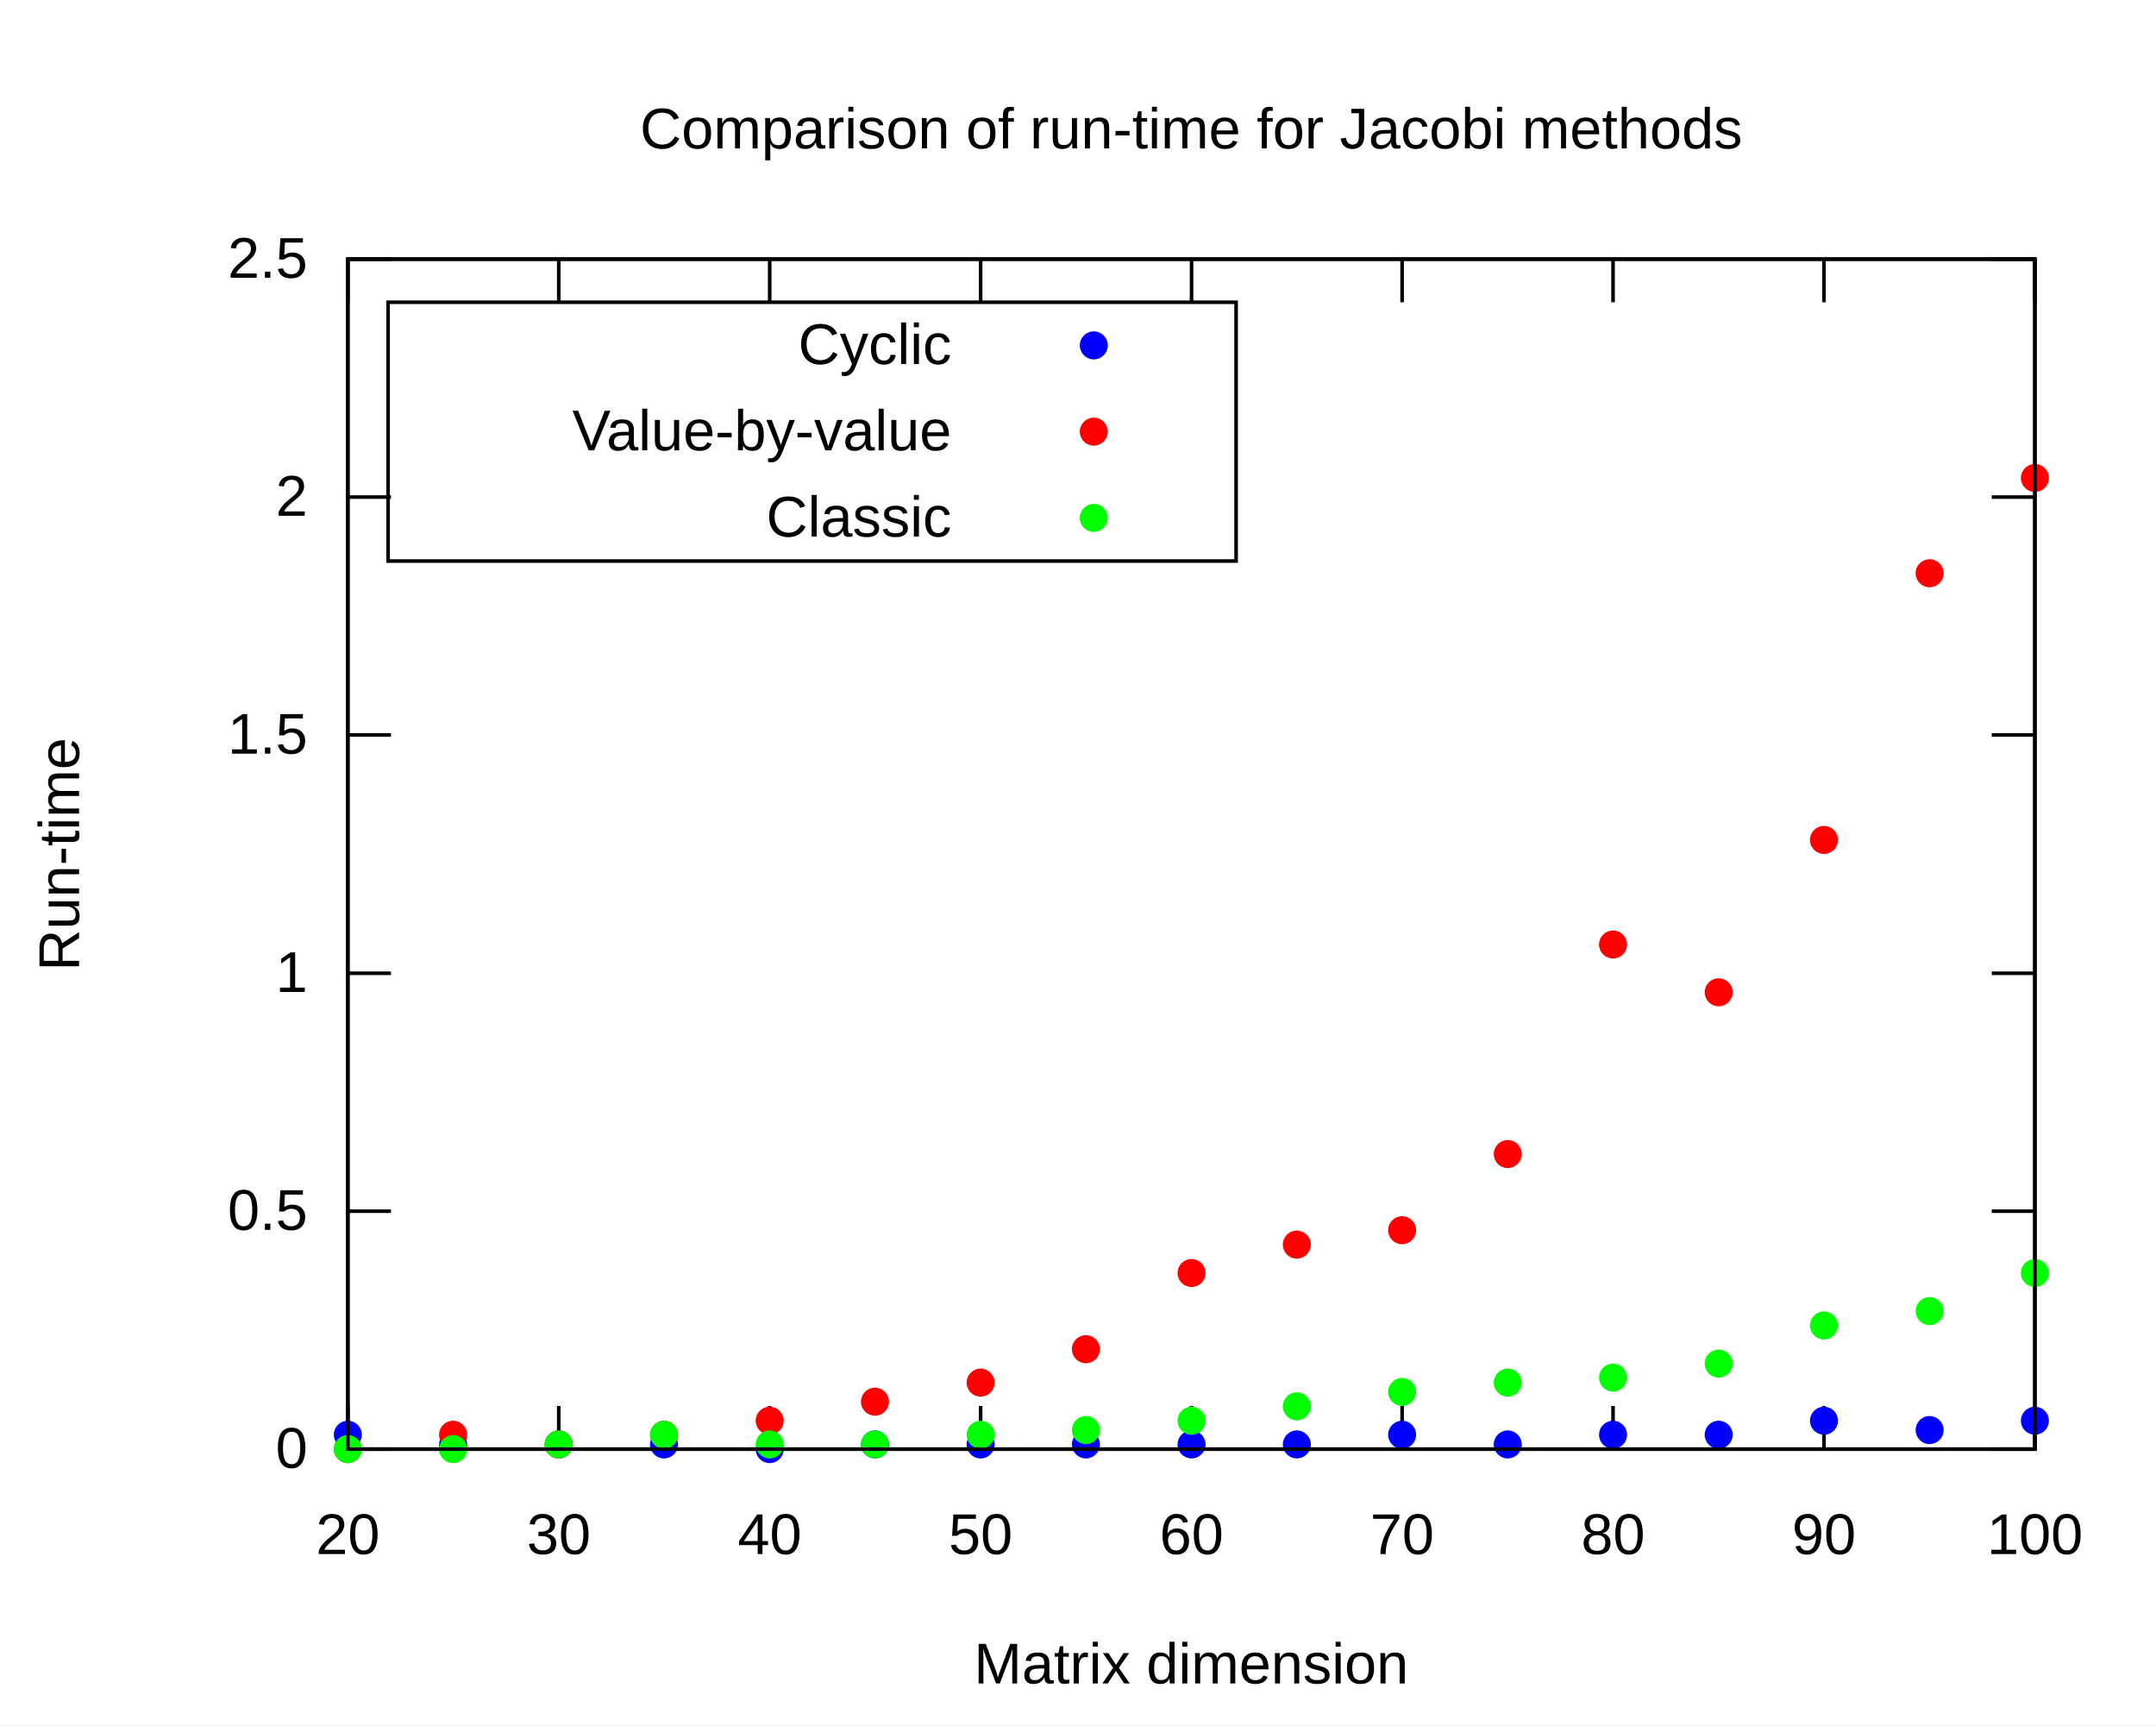
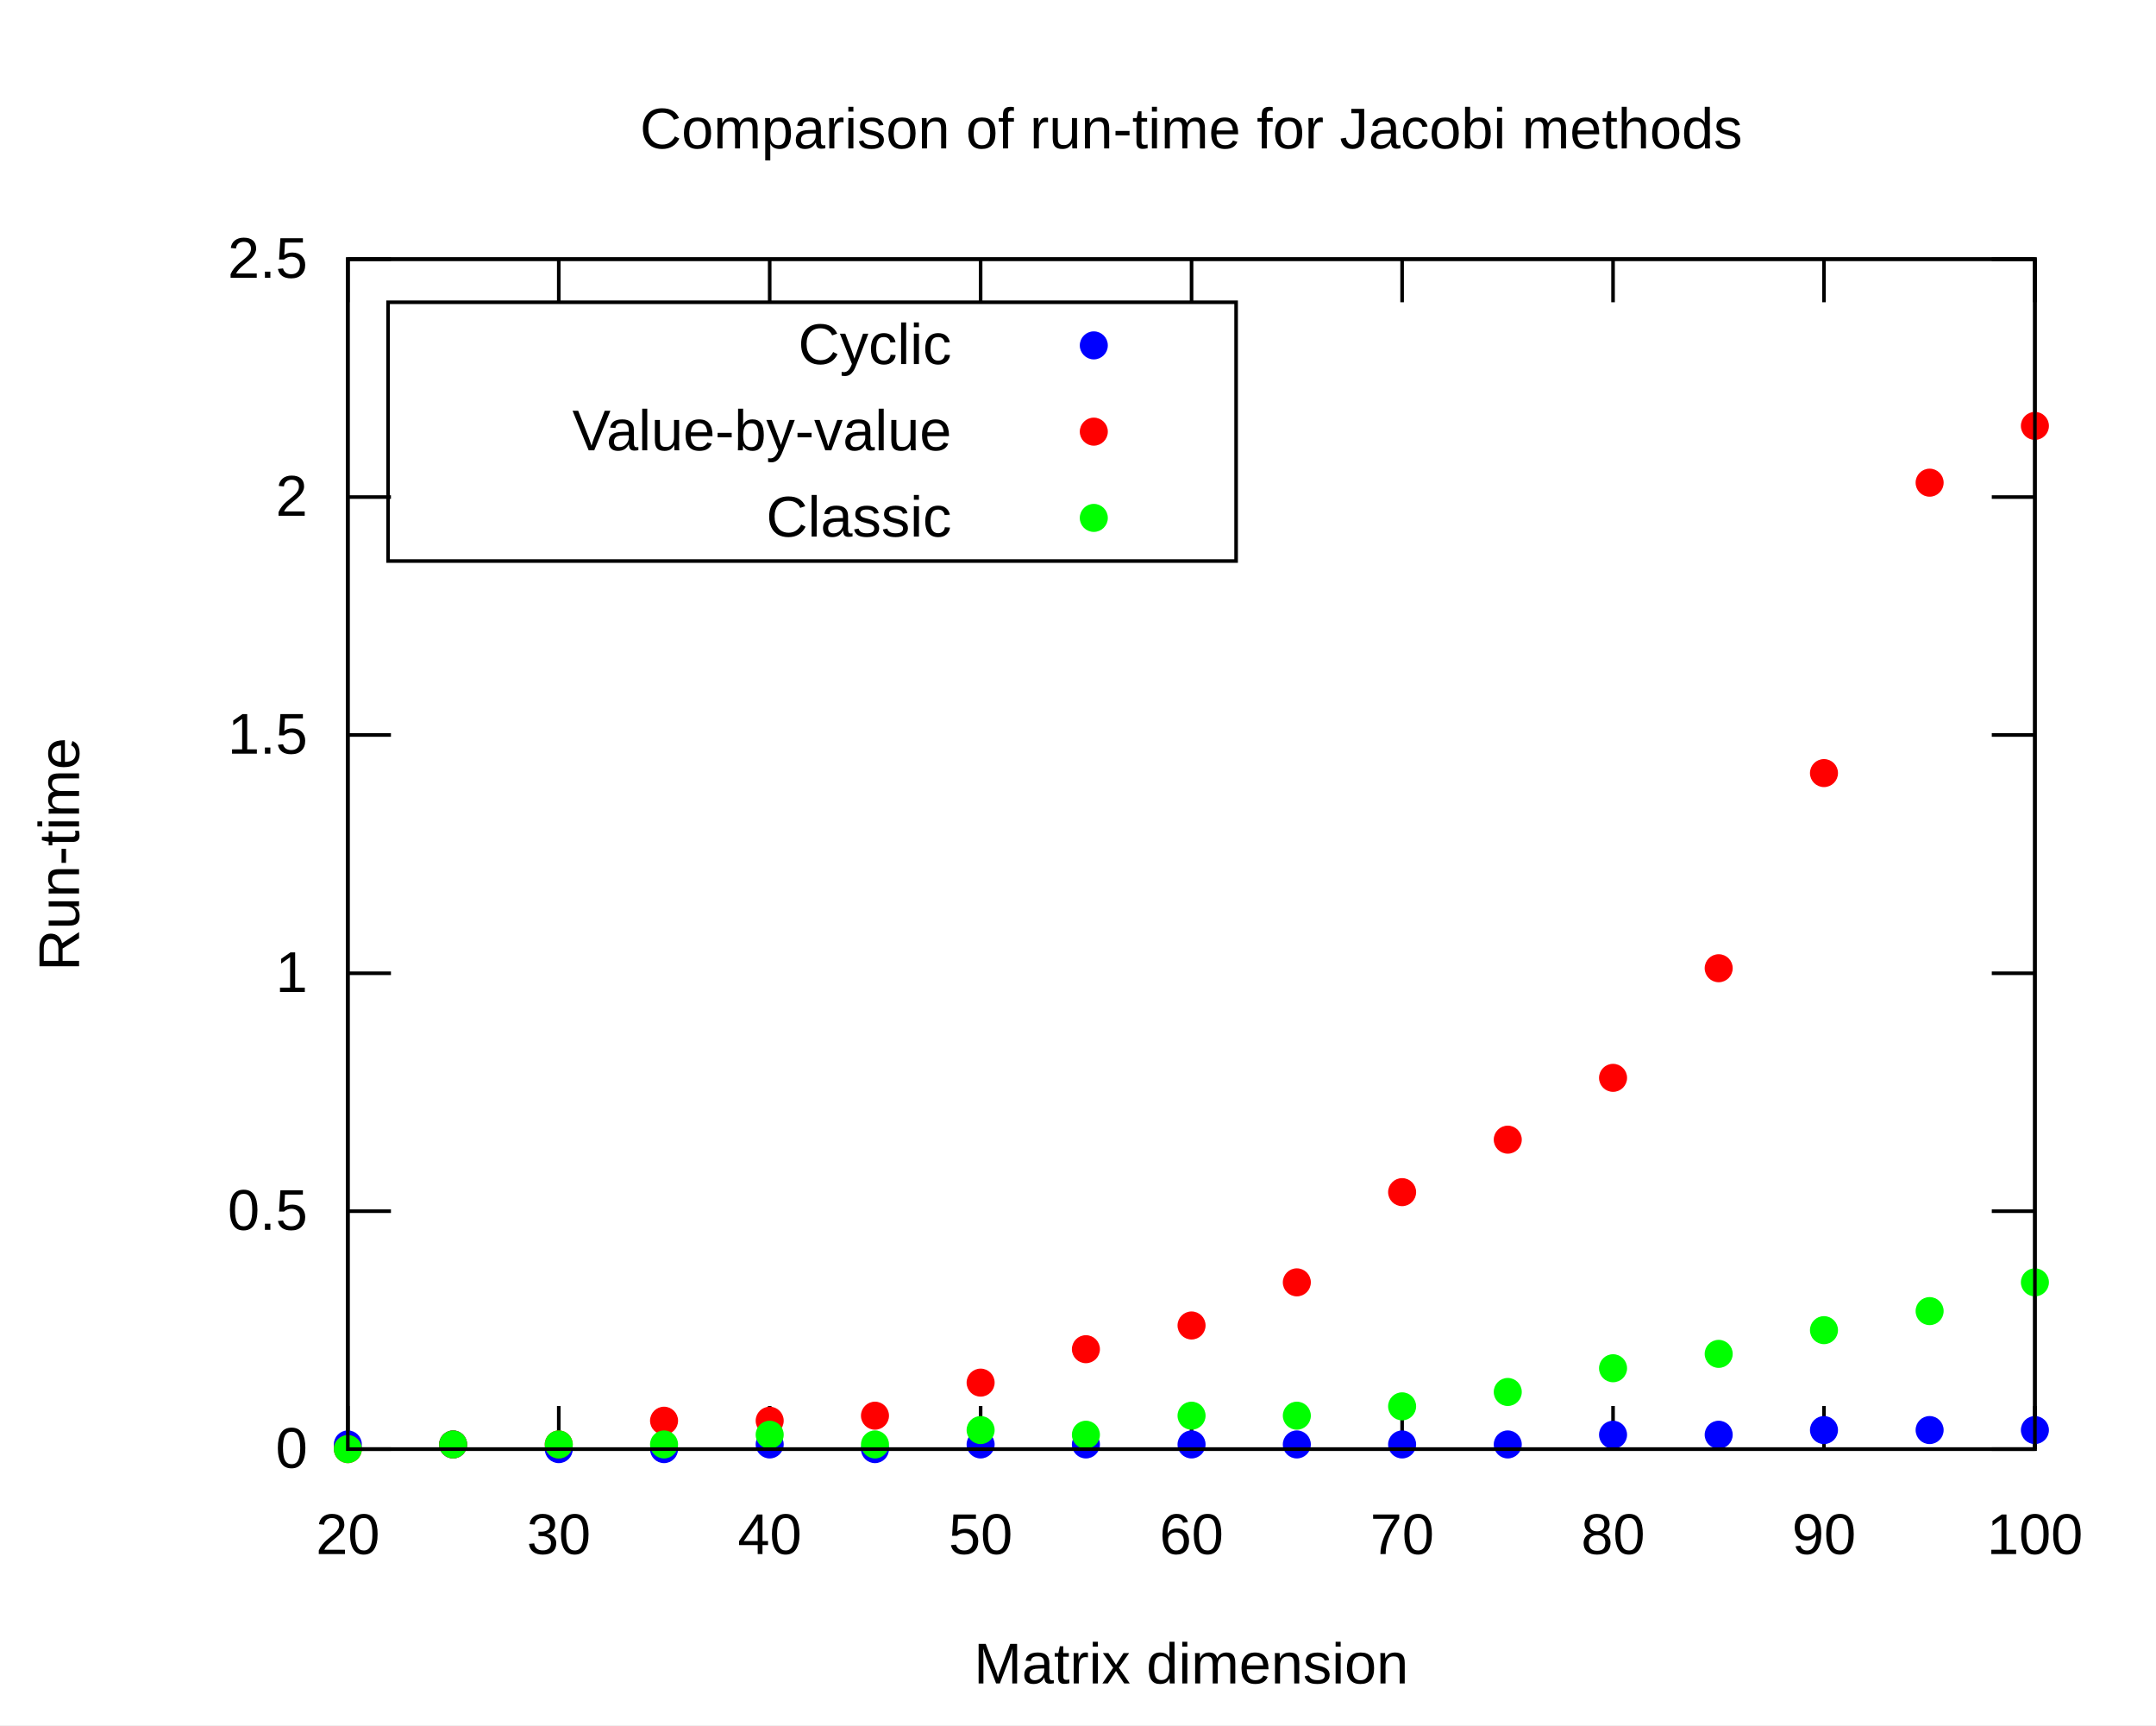
<svg xmlns="http://www.w3.org/2000/svg" xmlns:xlink="http://www.w3.org/1999/xlink" width="600" height="480" viewBox="0 0 600 480">
  <g id="gnuplot_canvas">
    <rect x="0" y="0" width="600" height="480" fill="#ffffff" />
    <defs>
      <circle id="gpDot" r="0.5" stroke-width="0.5" />
      <path id="gpPt0" stroke-width="0.167" stroke="currentColor" d="M-1,0 h2 M0,-1 v2" />
      <path id="gpPt1" stroke-width="0.167" stroke="currentColor" d="M-1,-1 L1,1 M1,-1 L-1,1" />
      <path id="gpPt2" stroke-width="0.167" stroke="currentColor" d="M-1,0 L1,0 M0,-1 L0,1 M-1,-1 L1,1 M-1,1 L1,-1" />
      <rect id="gpPt3" stroke-width="0.167" stroke="currentColor" x="-1" y="-1" width="2" height="2" />
      <rect id="gpPt4" stroke-width="0.167" stroke="currentColor" fill="currentColor" x="-1" y="-1" width="2" height="2" />
      <circle id="gpPt5" stroke-width="0.167" stroke="currentColor" cx="0" cy="0" r="1" />
      <use xlink:href="#gpPt5" id="gpPt6" fill="currentColor" stroke="none" />
      <path id="gpPt7" stroke-width="0.167" stroke="currentColor" d="M0,-1.33 L-1.33,0.67 L1.33,0.67 z" />
      <use xlink:href="#gpPt7" id="gpPt8" fill="currentColor" stroke="none" />
      <use xlink:href="#gpPt7" id="gpPt9" stroke="currentColor" transform="rotate(180)" />
      <use xlink:href="#gpPt9" id="gpPt10" fill="currentColor" stroke="none" />
      <use xlink:href="#gpPt3" id="gpPt11" stroke="currentColor" transform="rotate(45)" />
      <use xlink:href="#gpPt11" id="gpPt12" fill="currentColor" stroke="none" />
      <path id="gpPt13" stroke-width="0.167" stroke="currentColor" d="M0,1.330 L1.265,0.411 L0.782,-1.067 L-0.782,-1.076 L-1.265,0.411 z" />
      <use xlink:href="#gpPt13" id="gpPt14" fill="currentColor" stroke="none" />
      <filter id="textbox" filterUnits="objectBoundingBox" x="0" y="0" height="1" width="1">
        <feFlood flood-color="#FFFFFF" flood-opacity="1" result="bgnd" />
        <feComposite in="SourceGraphic" in2="bgnd" operator="atop" />
      </filter>
      <filter id="greybox" filterUnits="objectBoundingBox" x="0" y="0" height="1" width="1">
        <feFlood flood-color="lightgrey" flood-opacity="1" result="grey" />
        <feComposite in="SourceGraphic" in2="grey" operator="atop" />
      </filter>
    </defs>
    <g fill="none" color="#FFFFFF" stroke="currentColor" stroke-width="1.00" stroke-linecap="butt" stroke-linejoin="miter">
</g>
    <g fill="none" color="black" stroke="currentColor" stroke-width="1.00" stroke-linecap="butt" stroke-linejoin="miter">
      <path stroke="black" d="M96.8,403.2 L108.8,403.2 M566.3,403.2 L554.3,403.2  " />
      <g transform="translate(85.6,408.4)" stroke="none" fill="black" font-family="Arial" font-size="16.00" text-anchor="end">
        <text>
          <tspan font-family="Arial"> 0</tspan>
        </text>
      </g>
    </g>
    <g fill="none" color="black" stroke="currentColor" stroke-width="1.00" stroke-linecap="butt" stroke-linejoin="miter">
      <path stroke="black" d="M96.8,337.0 L108.8,337.0 M566.3,337.0 L554.3,337.0  " />
      <g transform="translate(85.6,342.2)" stroke="none" fill="black" font-family="Arial" font-size="16.00" text-anchor="end">
        <text>
          <tspan font-family="Arial"> 0.5</tspan>
        </text>
      </g>
    </g>
    <g fill="none" color="black" stroke="currentColor" stroke-width="1.00" stroke-linecap="butt" stroke-linejoin="miter">
      <path stroke="black" d="M96.8,270.8 L108.8,270.8 M566.3,270.8 L554.3,270.8  " />
      <g transform="translate(85.6,276.0)" stroke="none" fill="black" font-family="Arial" font-size="16.00" text-anchor="end">
        <text>
          <tspan font-family="Arial"> 1</tspan>
        </text>
      </g>
    </g>
    <g fill="none" color="black" stroke="currentColor" stroke-width="1.00" stroke-linecap="butt" stroke-linejoin="miter">
      <path stroke="black" d="M96.8,204.5 L108.8,204.5 M566.3,204.5 L554.3,204.5  " />
      <g transform="translate(85.6,209.7)" stroke="none" fill="black" font-family="Arial" font-size="16.00" text-anchor="end">
        <text>
          <tspan font-family="Arial"> 1.5</tspan>
        </text>
      </g>
    </g>
    <g fill="none" color="black" stroke="currentColor" stroke-width="1.00" stroke-linecap="butt" stroke-linejoin="miter">
      <path stroke="black" d="M96.8,138.3 L108.8,138.3 M566.3,138.3 L554.3,138.3  " />
      <g transform="translate(85.6,143.5)" stroke="none" fill="black" font-family="Arial" font-size="16.00" text-anchor="end">
        <text>
          <tspan font-family="Arial"> 2</tspan>
        </text>
      </g>
    </g>
    <g fill="none" color="black" stroke="currentColor" stroke-width="1.00" stroke-linecap="butt" stroke-linejoin="miter">
      <path stroke="black" d="M96.8,72.1 L108.8,72.1 M566.3,72.1 L554.3,72.1  " />
      <g transform="translate(85.6,77.3)" stroke="none" fill="black" font-family="Arial" font-size="16.00" text-anchor="end">
        <text>
          <tspan font-family="Arial"> 2.5</tspan>
        </text>
      </g>
    </g>
    <g fill="none" color="black" stroke="currentColor" stroke-width="1.00" stroke-linecap="butt" stroke-linejoin="miter">
      <path stroke="black" d="M96.8,403.2 L96.8,391.2 M96.8,72.1 L96.8,84.1  " />
      <g transform="translate(96.8,432.4)" stroke="none" fill="black" font-family="Arial" font-size="16.00" text-anchor="middle">
        <text>
          <tspan font-family="Arial"> 20</tspan>
        </text>
      </g>
    </g>
    <g fill="none" color="black" stroke="currentColor" stroke-width="1.00" stroke-linecap="butt" stroke-linejoin="miter">
      <path stroke="black" d="M155.5,403.2 L155.5,391.2 M155.5,72.1 L155.5,84.1  " />
      <g transform="translate(155.5,432.4)" stroke="none" fill="black" font-family="Arial" font-size="16.00" text-anchor="middle">
        <text>
          <tspan font-family="Arial"> 30</tspan>
        </text>
      </g>
    </g>
    <g fill="none" color="black" stroke="currentColor" stroke-width="1.00" stroke-linecap="butt" stroke-linejoin="miter">
      <path stroke="black" d="M214.2,403.2 L214.2,391.2 M214.2,72.1 L214.2,84.1  " />
      <g transform="translate(214.2,432.4)" stroke="none" fill="black" font-family="Arial" font-size="16.00" text-anchor="middle">
        <text>
          <tspan font-family="Arial"> 40</tspan>
        </text>
      </g>
    </g>
    <g fill="none" color="black" stroke="currentColor" stroke-width="1.00" stroke-linecap="butt" stroke-linejoin="miter">
      <path stroke="black" d="M272.9,403.2 L272.9,391.2 M272.9,72.1 L272.9,84.1  " />
      <g transform="translate(272.9,432.4)" stroke="none" fill="black" font-family="Arial" font-size="16.00" text-anchor="middle">
        <text>
          <tspan font-family="Arial"> 50</tspan>
        </text>
      </g>
    </g>
    <g fill="none" color="black" stroke="currentColor" stroke-width="1.00" stroke-linecap="butt" stroke-linejoin="miter">
      <path stroke="black" d="M331.6,403.2 L331.6,391.2 M331.6,72.1 L331.6,84.1  " />
      <g transform="translate(331.6,432.4)" stroke="none" fill="black" font-family="Arial" font-size="16.00" text-anchor="middle">
        <text>
          <tspan font-family="Arial"> 60</tspan>
        </text>
      </g>
    </g>
    <g fill="none" color="black" stroke="currentColor" stroke-width="1.00" stroke-linecap="butt" stroke-linejoin="miter">
      <path stroke="black" d="M390.2,403.2 L390.2,391.2 M390.2,72.1 L390.2,84.1  " />
      <g transform="translate(390.2,432.4)" stroke="none" fill="black" font-family="Arial" font-size="16.00" text-anchor="middle">
        <text>
          <tspan font-family="Arial"> 70</tspan>
        </text>
      </g>
    </g>
    <g fill="none" color="black" stroke="currentColor" stroke-width="1.00" stroke-linecap="butt" stroke-linejoin="miter">
      <path stroke="black" d="M448.9,403.2 L448.9,391.2 M448.9,72.1 L448.9,84.1  " />
      <g transform="translate(448.9,432.4)" stroke="none" fill="black" font-family="Arial" font-size="16.00" text-anchor="middle">
        <text>
          <tspan font-family="Arial"> 80</tspan>
        </text>
      </g>
    </g>
    <g fill="none" color="black" stroke="currentColor" stroke-width="1.00" stroke-linecap="butt" stroke-linejoin="miter">
      <path stroke="black" d="M507.6,403.2 L507.6,391.2 M507.6,72.1 L507.6,84.1  " />
      <g transform="translate(507.6,432.4)" stroke="none" fill="black" font-family="Arial" font-size="16.00" text-anchor="middle">
        <text>
          <tspan font-family="Arial"> 90</tspan>
        </text>
      </g>
    </g>
    <g fill="none" color="black" stroke="currentColor" stroke-width="1.00" stroke-linecap="butt" stroke-linejoin="miter">
      <path stroke="black" d="M566.3,403.2 L566.3,391.2 M566.3,72.1 L566.3,84.1  " />
      <g transform="translate(566.3,432.4)" stroke="none" fill="black" font-family="Arial" font-size="16.00" text-anchor="middle">
        <text>
          <tspan font-family="Arial"> 100</tspan>
        </text>
      </g>
    </g>
    <g fill="none" color="black" stroke="currentColor" stroke-width="1.00" stroke-linecap="butt" stroke-linejoin="miter">
</g>
    <g fill="none" color="black" stroke="currentColor" stroke-width="1.00" stroke-linecap="butt" stroke-linejoin="miter">
      <path stroke="black" d="M96.8,72.1 L96.8,403.2 L566.3,403.2 L566.3,72.1 L96.8,72.1 Z  " />
    </g>
    <g fill="none" color="black" stroke="currentColor" stroke-width="1.00" stroke-linecap="butt" stroke-linejoin="miter">
      <g transform="translate(22.0,237.7) rotate(270)" stroke="none" fill="black" font-family="Arial" font-size="16.00" text-anchor="middle">
        <text>
          <tspan font-family="Arial">Run-time</tspan>
        </text>
      </g>
    </g>
    <g fill="none" color="black" stroke="currentColor" stroke-width="1.00" stroke-linecap="butt" stroke-linejoin="miter">
      <g transform="translate(331.5,468.4)" stroke="none" fill="black" font-family="Arial" font-size="16.00" text-anchor="middle">
        <text>
          <tspan font-family="Arial">Matrix dimension</tspan>
        </text>
      </g>
    </g>
    <g fill="none" color="black" stroke="currentColor" stroke-width="1.00" stroke-linecap="butt" stroke-linejoin="miter">
      <g transform="translate(331.5,41.3)" stroke="none" fill="black" font-family="Arial" font-size="16.00" text-anchor="middle">
        <text>
          <tspan font-family="Arial">Comparison of run-time for Jacobi methods</tspan>
        </text>
      </g>
    </g>
    <g fill="none" color="black" stroke="currentColor" stroke-width="1.00" stroke-linecap="butt" stroke-linejoin="miter">
      <path stroke="black" d="M108.0,156.1 L108.0,84.1 L344.0,84.1 L344.0,156.1 L108.0,156.1 Z  " />
    </g>
    <g id="gnuplot_plot_1">
      <g fill="none" color="black" stroke="currentColor" stroke-width="1.00" stroke-linecap="butt" stroke-linejoin="miter">
        <g transform="translate(264.8,101.3)" stroke="none" fill="black" font-family="Arial" font-size="16.00" text-anchor="end">
          <text>
            <tspan font-family="Arial">Cyclic</tspan>
          </text>
        </g>
      </g>
      <g fill="none" color="black" stroke="currentColor" stroke-width="1.00" stroke-linecap="butt" stroke-linejoin="miter">
-         <use xlink:href="#gpPt6" transform="translate(96.8,399.2) scale(3.60)" color="rgb(  0,   0, 255)" />
+         <use xlink:href="#gpPt6" transform="translate(96.8,401.9) scale(3.60)" color="rgb(  0,   0, 255)" />
        <use xlink:href="#gpPt6" transform="translate(126.1,401.9) scale(3.60)" color="rgb(  0,   0, 255)" />
-         <use xlink:href="#gpPt6" transform="translate(155.5,401.9) scale(3.60)" color="rgb(  0,   0, 255)" />
-         <use xlink:href="#gpPt6" transform="translate(184.8,401.9) scale(3.60)" color="rgb(  0,   0, 255)" />
-         <use xlink:href="#gpPt6" transform="translate(214.2,403.2) scale(3.60)" color="rgb(  0,   0, 255)" />
-         <use xlink:href="#gpPt6" transform="translate(243.5,401.9) scale(3.60)" color="rgb(  0,   0, 255)" />
+         <use xlink:href="#gpPt6" transform="translate(155.5,403.2) scale(3.60)" color="rgb(  0,   0, 255)" />
+         <use xlink:href="#gpPt6" transform="translate(184.8,403.2) scale(3.60)" color="rgb(  0,   0, 255)" />
+         <use xlink:href="#gpPt6" transform="translate(214.2,401.9) scale(3.60)" color="rgb(  0,   0, 255)" />
+         <use xlink:href="#gpPt6" transform="translate(243.5,403.2) scale(3.60)" color="rgb(  0,   0, 255)" />
        <use xlink:href="#gpPt6" transform="translate(272.9,401.9) scale(3.60)" color="rgb(  0,   0, 255)" />
        <use xlink:href="#gpPt6" transform="translate(302.2,401.9) scale(3.60)" color="rgb(  0,   0, 255)" />
        <use xlink:href="#gpPt6" transform="translate(331.6,401.9) scale(3.60)" color="rgb(  0,   0, 255)" />
        <use xlink:href="#gpPt6" transform="translate(360.9,401.9) scale(3.60)" color="rgb(  0,   0, 255)" />
-         <use xlink:href="#gpPt6" transform="translate(390.2,399.2) scale(3.60)" color="rgb(  0,   0, 255)" />
+         <use xlink:href="#gpPt6" transform="translate(390.2,401.9) scale(3.60)" color="rgb(  0,   0, 255)" />
        <use xlink:href="#gpPt6" transform="translate(419.6,401.9) scale(3.60)" color="rgb(  0,   0, 255)" />
        <use xlink:href="#gpPt6" transform="translate(448.9,399.2) scale(3.60)" color="rgb(  0,   0, 255)" />
        <use xlink:href="#gpPt6" transform="translate(478.3,399.2) scale(3.60)" color="rgb(  0,   0, 255)" />
-         <use xlink:href="#gpPt6" transform="translate(507.6,395.3) scale(3.60)" color="rgb(  0,   0, 255)" />
+         <use xlink:href="#gpPt6" transform="translate(507.6,397.9) scale(3.60)" color="rgb(  0,   0, 255)" />
        <use xlink:href="#gpPt6" transform="translate(537.0,397.9) scale(3.60)" color="rgb(  0,   0, 255)" />
-         <use xlink:href="#gpPt6" transform="translate(566.3,395.3) scale(3.60)" color="rgb(  0,   0, 255)" />
+         <use xlink:href="#gpPt6" transform="translate(566.3,397.9) scale(3.60)" color="rgb(  0,   0, 255)" />
        <use xlink:href="#gpPt6" transform="translate(304.4,96.1) scale(3.60)" color="rgb(  0,   0, 255)" />
      </g>
    </g>
    <g id="gnuplot_plot_2">
      <g fill="none" color="black" stroke="currentColor" stroke-width="1.00" stroke-linecap="butt" stroke-linejoin="miter">
        <g transform="translate(264.8,125.3)" stroke="none" fill="black" font-family="Arial" font-size="16.00" text-anchor="end">
          <text>
            <tspan font-family="Arial">Value-by-value</tspan>
          </text>
        </g>
      </g>
      <g fill="none" color="black" stroke="currentColor" stroke-width="1.00" stroke-linecap="butt" stroke-linejoin="miter">
        <use xlink:href="#gpPt6" transform="translate(96.8,403.2) scale(3.60)" color="rgb(255,   0,   0)" />
-         <use xlink:href="#gpPt6" transform="translate(126.1,399.2) scale(3.60)" color="rgb(255,   0,   0)" />
+         <use xlink:href="#gpPt6" transform="translate(126.1,401.9) scale(3.60)" color="rgb(255,   0,   0)" />
        <use xlink:href="#gpPt6" transform="translate(155.5,401.9) scale(3.60)" color="rgb(255,   0,   0)" />
-         <use xlink:href="#gpPt6" transform="translate(184.8,399.2) scale(3.60)" color="rgb(255,   0,   0)" />
+         <use xlink:href="#gpPt6" transform="translate(184.8,395.3) scale(3.60)" color="rgb(255,   0,   0)" />
        <use xlink:href="#gpPt6" transform="translate(214.2,395.3) scale(3.60)" color="rgb(255,   0,   0)" />
-         <use xlink:href="#gpPt6" transform="translate(243.5,390.0) scale(3.60)" color="rgb(255,   0,   0)" />
+         <use xlink:href="#gpPt6" transform="translate(243.5,393.9) scale(3.60)" color="rgb(255,   0,   0)" />
        <use xlink:href="#gpPt6" transform="translate(272.9,384.7) scale(3.60)" color="rgb(255,   0,   0)" />
        <use xlink:href="#gpPt6" transform="translate(302.2,375.4) scale(3.60)" color="rgb(255,   0,   0)" />
-         <use xlink:href="#gpPt6" transform="translate(331.6,354.2) scale(3.60)" color="rgb(255,   0,   0)" />
-         <use xlink:href="#gpPt6" transform="translate(360.9,346.3) scale(3.60)" color="rgb(255,   0,   0)" />
-         <use xlink:href="#gpPt6" transform="translate(390.2,342.3) scale(3.60)" color="rgb(255,   0,   0)" />
-         <use xlink:href="#gpPt6" transform="translate(419.6,321.1) scale(3.60)" color="rgb(255,   0,   0)" />
-         <use xlink:href="#gpPt6" transform="translate(448.9,262.8) scale(3.60)" color="rgb(255,   0,   0)" />
-         <use xlink:href="#gpPt6" transform="translate(478.3,276.1) scale(3.60)" color="rgb(255,   0,   0)" />
-         <use xlink:href="#gpPt6" transform="translate(507.6,233.7) scale(3.60)" color="rgb(255,   0,   0)" />
-         <use xlink:href="#gpPt6" transform="translate(537.0,159.5) scale(3.60)" color="rgb(255,   0,   0)" />
-         <use xlink:href="#gpPt6" transform="translate(566.3,133.0) scale(3.60)" color="rgb(255,   0,   0)" />
+         <use xlink:href="#gpPt6" transform="translate(331.6,368.8) scale(3.60)" color="rgb(255,   0,   0)" />
+         <use xlink:href="#gpPt6" transform="translate(360.9,356.8) scale(3.60)" color="rgb(255,   0,   0)" />
+         <use xlink:href="#gpPt6" transform="translate(390.2,331.7) scale(3.60)" color="rgb(255,   0,   0)" />
+         <use xlink:href="#gpPt6" transform="translate(419.6,317.1) scale(3.60)" color="rgb(255,   0,   0)" />
+         <use xlink:href="#gpPt6" transform="translate(448.9,299.9) scale(3.60)" color="rgb(255,   0,   0)" />
+         <use xlink:href="#gpPt6" transform="translate(478.3,269.4) scale(3.60)" color="rgb(255,   0,   0)" />
+         <use xlink:href="#gpPt6" transform="translate(507.6,215.1) scale(3.60)" color="rgb(255,   0,   0)" />
+         <use xlink:href="#gpPt6" transform="translate(537.0,134.3) scale(3.60)" color="rgb(255,   0,   0)" />
+         <use xlink:href="#gpPt6" transform="translate(566.3,118.5) scale(3.60)" color="rgb(255,   0,   0)" />
        <use xlink:href="#gpPt6" transform="translate(304.4,120.1) scale(3.60)" color="rgb(255,   0,   0)" />
      </g>
    </g>
    <g id="gnuplot_plot_3">
      <g fill="none" color="black" stroke="currentColor" stroke-width="1.00" stroke-linecap="butt" stroke-linejoin="miter">
        <g transform="translate(264.8,149.3)" stroke="none" fill="black" font-family="Arial" font-size="16.00" text-anchor="end">
          <text>
            <tspan font-family="Arial">Classic</tspan>
          </text>
        </g>
      </g>
      <g fill="none" color="black" stroke="currentColor" stroke-width="1.00" stroke-linecap="butt" stroke-linejoin="miter">
        <use xlink:href="#gpPt6" transform="translate(96.8,403.2) scale(3.60)" color="rgb(  0, 255,   0)" />
-         <use xlink:href="#gpPt6" transform="translate(126.1,403.2) scale(3.60)" color="rgb(  0, 255,   0)" />
+         <use xlink:href="#gpPt6" transform="translate(126.1,401.9) scale(3.60)" color="rgb(  0, 255,   0)" />
        <use xlink:href="#gpPt6" transform="translate(155.5,401.9) scale(3.60)" color="rgb(  0, 255,   0)" />
-         <use xlink:href="#gpPt6" transform="translate(184.8,399.2) scale(3.60)" color="rgb(  0, 255,   0)" />
-         <use xlink:href="#gpPt6" transform="translate(214.2,401.9) scale(3.60)" color="rgb(  0, 255,   0)" />
+         <use xlink:href="#gpPt6" transform="translate(184.8,401.9) scale(3.60)" color="rgb(  0, 255,   0)" />
+         <use xlink:href="#gpPt6" transform="translate(214.2,399.2) scale(3.60)" color="rgb(  0, 255,   0)" />
        <use xlink:href="#gpPt6" transform="translate(243.5,401.9) scale(3.60)" color="rgb(  0, 255,   0)" />
-         <use xlink:href="#gpPt6" transform="translate(272.9,399.2) scale(3.60)" color="rgb(  0, 255,   0)" />
-         <use xlink:href="#gpPt6" transform="translate(302.2,397.9) scale(3.60)" color="rgb(  0, 255,   0)" />
-         <use xlink:href="#gpPt6" transform="translate(331.6,395.3) scale(3.60)" color="rgb(  0, 255,   0)" />
-         <use xlink:href="#gpPt6" transform="translate(360.9,391.3) scale(3.60)" color="rgb(  0, 255,   0)" />
-         <use xlink:href="#gpPt6" transform="translate(390.2,387.3) scale(3.60)" color="rgb(  0, 255,   0)" />
-         <use xlink:href="#gpPt6" transform="translate(419.6,384.7) scale(3.60)" color="rgb(  0, 255,   0)" />
-         <use xlink:href="#gpPt6" transform="translate(448.9,383.3) scale(3.60)" color="rgb(  0, 255,   0)" />
-         <use xlink:href="#gpPt6" transform="translate(478.3,379.4) scale(3.60)" color="rgb(  0, 255,   0)" />
-         <use xlink:href="#gpPt6" transform="translate(507.6,368.8) scale(3.60)" color="rgb(  0, 255,   0)" />
+         <use xlink:href="#gpPt6" transform="translate(272.9,397.9) scale(3.60)" color="rgb(  0, 255,   0)" />
+         <use xlink:href="#gpPt6" transform="translate(302.2,399.2) scale(3.60)" color="rgb(  0, 255,   0)" />
+         <use xlink:href="#gpPt6" transform="translate(331.6,393.9) scale(3.60)" color="rgb(  0, 255,   0)" />
+         <use xlink:href="#gpPt6" transform="translate(360.9,393.9) scale(3.60)" color="rgb(  0, 255,   0)" />
+         <use xlink:href="#gpPt6" transform="translate(390.2,391.3) scale(3.60)" color="rgb(  0, 255,   0)" />
+         <use xlink:href="#gpPt6" transform="translate(419.6,387.3) scale(3.60)" color="rgb(  0, 255,   0)" />
+         <use xlink:href="#gpPt6" transform="translate(448.9,380.7) scale(3.60)" color="rgb(  0, 255,   0)" />
+         <use xlink:href="#gpPt6" transform="translate(478.3,376.7) scale(3.60)" color="rgb(  0, 255,   0)" />
+         <use xlink:href="#gpPt6" transform="translate(507.6,370.1) scale(3.60)" color="rgb(  0, 255,   0)" />
        <use xlink:href="#gpPt6" transform="translate(537.0,364.8) scale(3.60)" color="rgb(  0, 255,   0)" />
-         <use xlink:href="#gpPt6" transform="translate(566.3,354.2) scale(3.60)" color="rgb(  0, 255,   0)" />
+         <use xlink:href="#gpPt6" transform="translate(566.3,356.8) scale(3.60)" color="rgb(  0, 255,   0)" />
        <use xlink:href="#gpPt6" transform="translate(304.4,144.1) scale(3.60)" color="rgb(  0, 255,   0)" />
      </g>
    </g>
    <g fill="none" color="#FFFFFF" stroke="rgb(  0, 255,   0)" stroke-width="2.00" stroke-linecap="butt" stroke-linejoin="miter">
</g>
    <g fill="none" color="black" stroke="currentColor" stroke-width="2.00" stroke-linecap="butt" stroke-linejoin="miter">
</g>
    <g fill="none" color="black" stroke="black" stroke-width="1.00" stroke-linecap="butt" stroke-linejoin="miter">
</g>
    <g fill="none" color="black" stroke="currentColor" stroke-width="1.00" stroke-linecap="butt" stroke-linejoin="miter">
      <path stroke="black" d="M96.8,72.1 L96.8,403.2 L566.3,403.2 L566.3,72.1 L96.8,72.1 Z  " />
    </g>
    <g fill="none" color="black" stroke="currentColor" stroke-width="1.00" stroke-linecap="butt" stroke-linejoin="miter">
</g>
  </g>
</svg>
